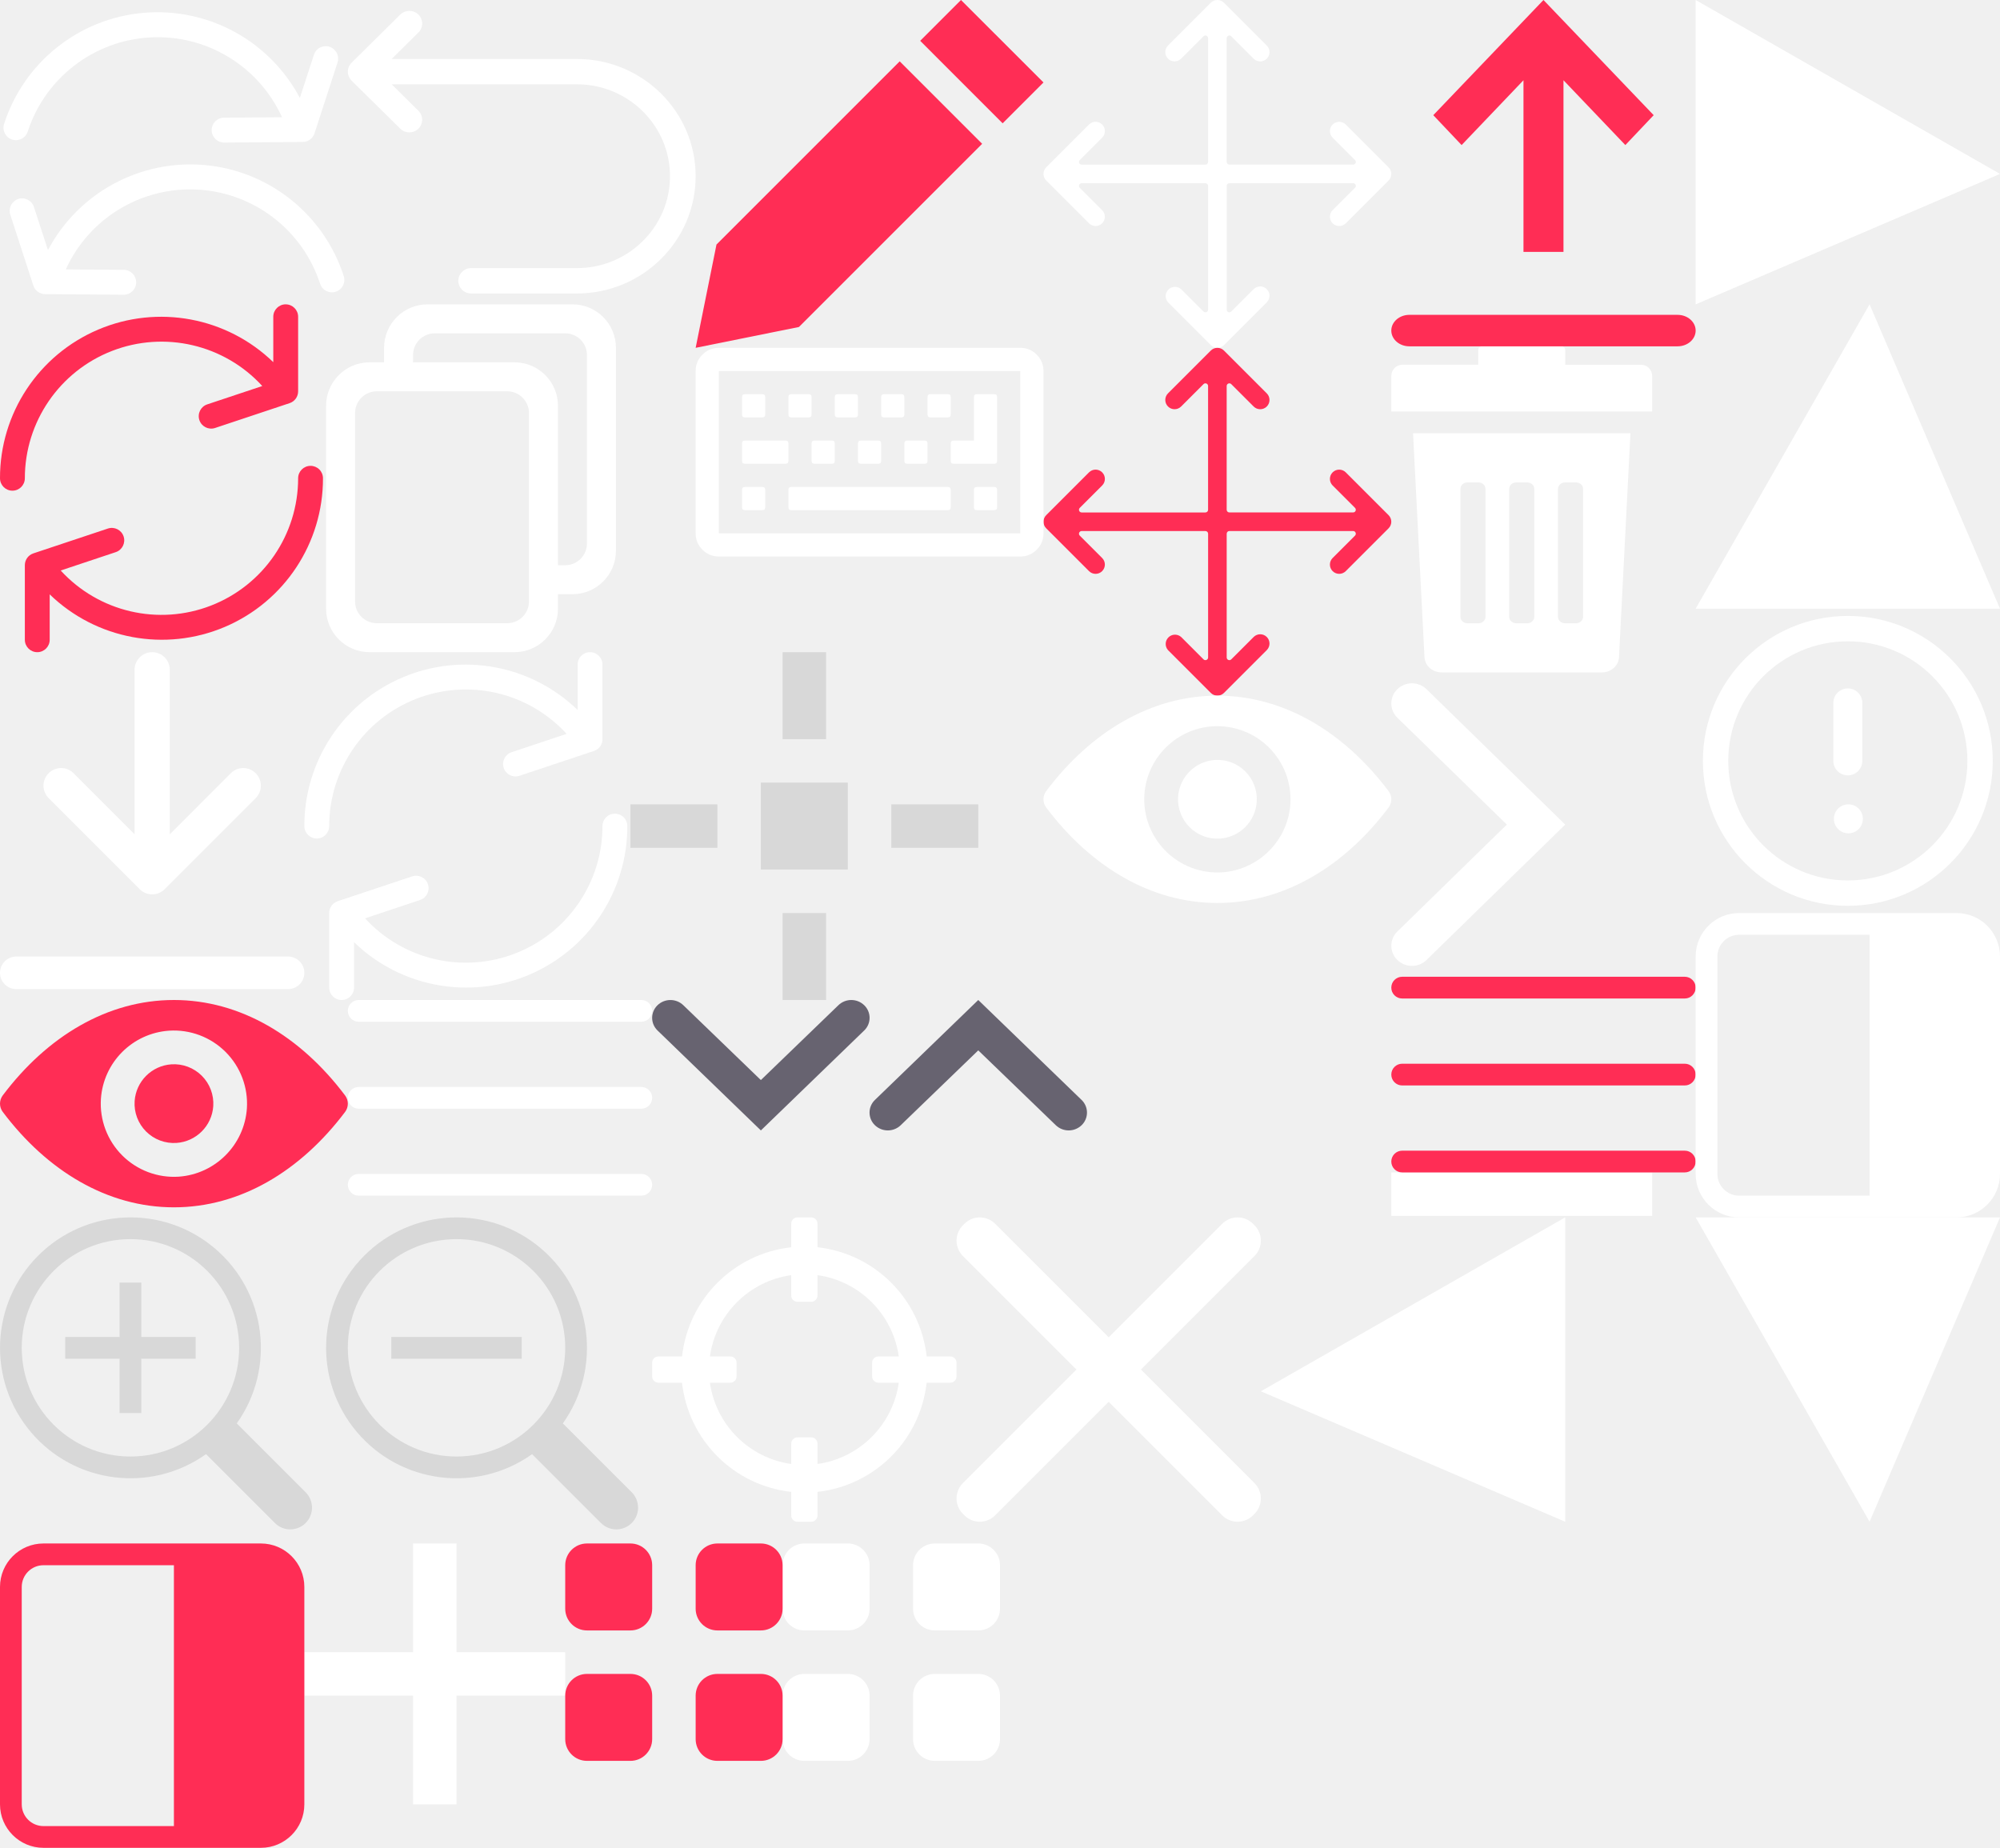
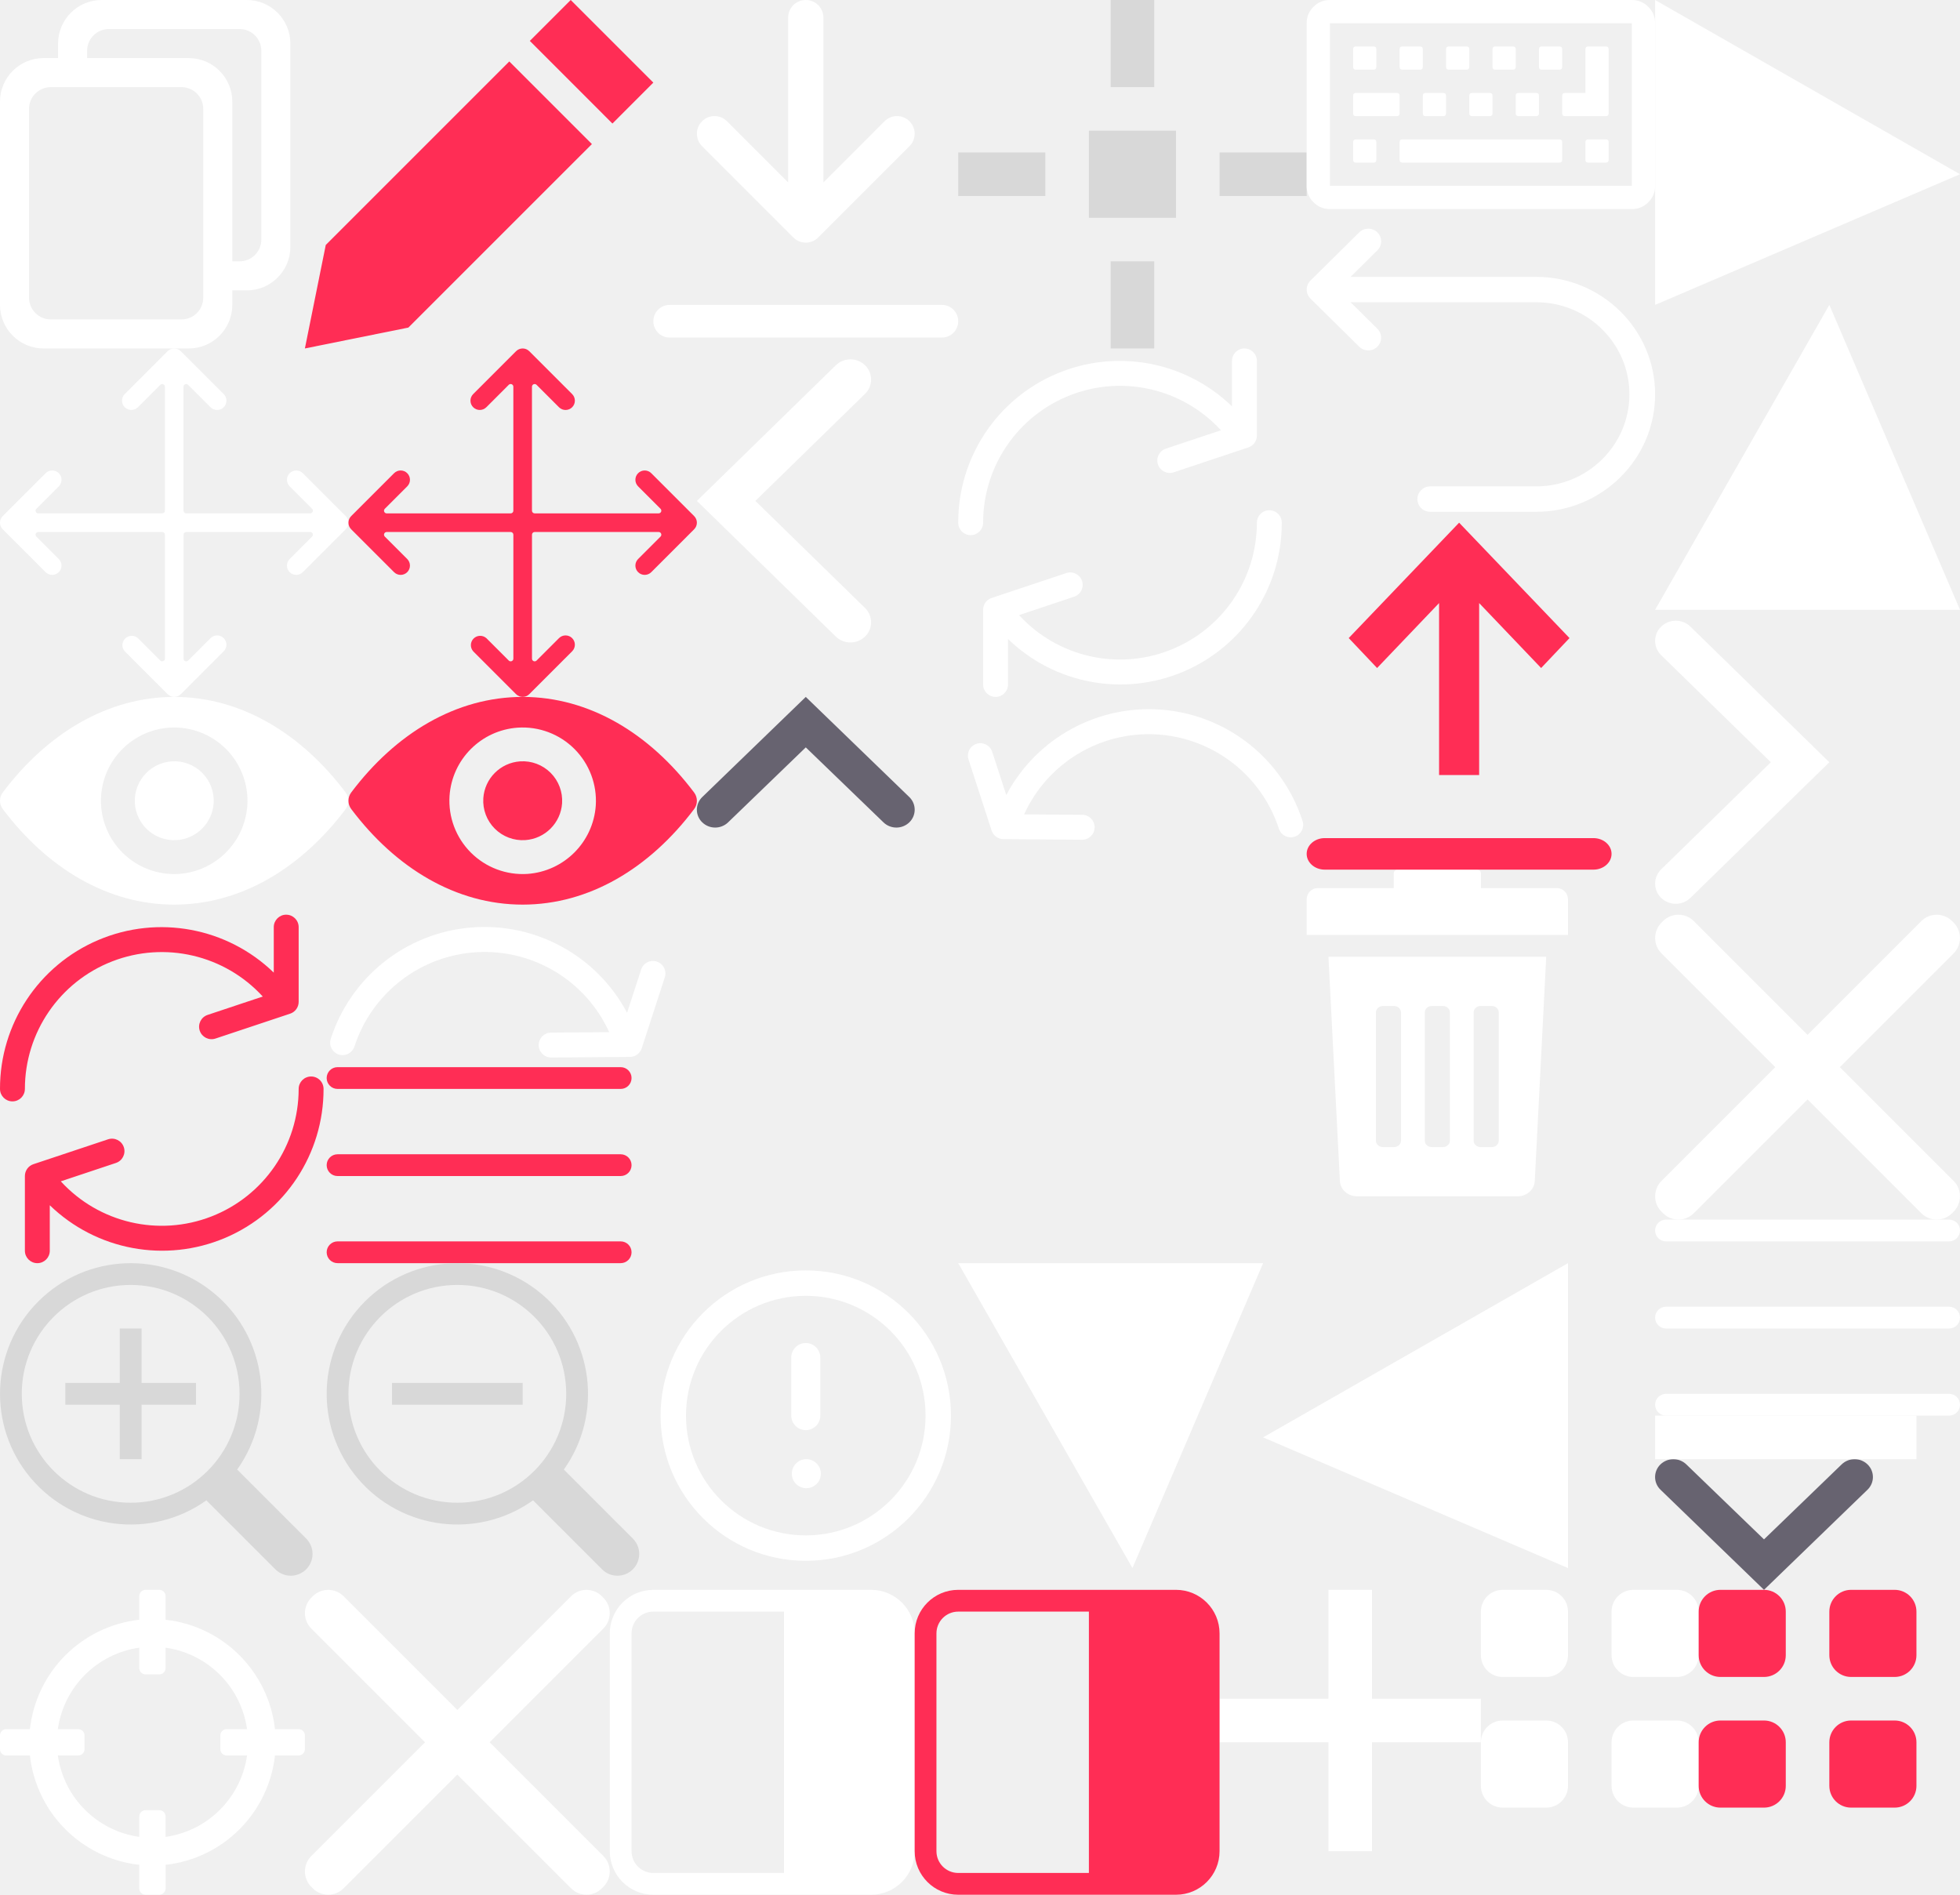
- <svg xmlns="http://www.w3.org/2000/svg" width="92" height="85" viewBox="0 0 92 85">
-   <svg width="14" height="14" viewBox="0 0 14 14" id="alert" x="78" y="28">
+ <svg xmlns="http://www.w3.org/2000/svg" width="90" height="87" viewBox="0 0 90 87">
+   <svg width="14" height="14" viewBox="0 0 14 14" id="alert" x="30" y="58">
    <g fill="none" fill-rule="evenodd">
      <path d="M-1-1h16v16H-1z" />
      <path fill="#FFF" d="M7 13.667A6.667 6.667 0 1 1 7 .333a6.667 6.667 0 0 1 0 13.334zM7 12.5a5.5 5.5 0 1 0 0-11 5.5 5.5 0 0 0 0 11zm0-8.833c.368 0 .667.298.667.666V7a.667.667 0 0 1-1.334 0V4.333c0-.368.299-.666.667-.666zM7 9a.667.667 0 1 1 0 1.333A.667.667 0 0 1 7 9z" />
    </g>
  </svg>
-   <svg width="10" height="6" viewBox="0 0 10 6" id="arrow-down" x="30" y="46">
+   <svg width="10" height="6" viewBox="0 0 10 6" id="arrow-down" x="76" y="67">
    <g fill="none" fill-rule="evenodd">
      <path d="M-7-9h24v24H-7z" />
      <path fill="#676370" d="M5 6l4.756-4.6A.806.806 0 0 0 9.758.244.856.856 0 0 0 8.566.24L5 3.683 1.434.241A.856.856 0 0 0 .242.244.806.806 0 0 0 .244 1.4L5 6z" />
    </g>
  </svg>
-   <svg style="isolation:isolate" width="14" height="14" viewBox="0 0 14 14" id="arrow-key-down" x="78" y="56">
+   <svg style="isolation:isolate" width="14" height="14" viewBox="0 0 14 14" id="arrow-key-down" x="44" y="58">
    <g clip-path="url(#_clipPath_lO31NEgbUiTSoJISuaT8fHHnIRCr4LqQ)">
      <path fill="#FFF" d="M0 0h14L8 14z" />
    </g>
  </svg>
-   <svg style="isolation:isolate" width="14" height="14" viewBox="0 0 14 14" id="arrow-key-left" x="58" y="56">
+   <svg style="isolation:isolate" width="14" height="14" viewBox="0 0 14 14" id="arrow-key-left" x="58" y="58">
    <g clip-path="url(#_clipPath_QTofHzorB79BE3lerKr9Fqr3nCJN2ZAU)">
      <path fill="#FFF" d="M14 0v14L0 8z" />
    </g>
  </svg>
-   <svg style="isolation:isolate" width="14" height="14" viewBox="0 0 14 14" id="arrow-key-right" x="78">
+   <svg style="isolation:isolate" width="14" height="14" viewBox="0 0 14 14" id="arrow-key-right" x="76">
    <g clip-path="url(#_clipPath_vO16aYMH41EJ62poTggIr1IPdcsNhkUc)">
      <path fill="#FFF" d="M0 14V0l14 8z" />
    </g>
  </svg>
-   <svg style="isolation:isolate" width="14" height="14" viewBox="0 0 14 14" id="arrow-key-up" x="78" y="14">
+   <svg style="isolation:isolate" width="14" height="14" viewBox="0 0 14 14" id="arrow-key-up" x="76" y="14">
    <g clip-path="url(#_clipPath_scRgljJTfK72EBw7oaTDeX5yMrAq7yTf)">
      <path fill="#FFF" d="M14 14H0L8 0z" />
    </g>
  </svg>
-   <svg width="10" height="6" viewBox="0 0 10 6" id="arrow-up" x="40" y="46">
+   <svg width="10" height="6" viewBox="0 0 10 6" id="arrow-up" x="32" y="32">
    <g fill="none" fill-rule="evenodd">
      <path d="M-7-9h24v24H-7z" />
      <path fill="#676370" d="M5 0l4.756 4.6a.806.806 0 0 1 .002 1.156.856.856 0 0 1-1.192.003L5 2.317 1.434 5.759a.856.856 0 0 1-1.192-.003A.806.806 0 0 1 .244 4.6L5 0z" />
    </g>
  </svg>
-   <svg width="12" height="12" fill="none" viewBox="0 0 12 12" id="atlas-zoom-in" x="14" y="71">
+   <svg width="12" height="12" fill="none" viewBox="0 0 12 12" id="atlas-zoom-in" x="56" y="73">
    <path fill-rule="evenodd" clip-rule="evenodd" d="M7 5h5v2H7v5H5V7H0V5h5V0h2v5z" fill="#fff" />
  </svg>
-   <svg width="12" height="2" viewBox="0 0 12 2" id="atlas-zoom-out" x="64" y="53.931">
+   <svg width="12" height="2" viewBox="0 0 12 2" id="atlas-zoom-out" x="76" y="65">
    <g fill="none" fill-rule="evenodd">
      <path d="M-6-11h24v24H-6z" />
      <path fill="#FFF" d="M0 0h12v2H0z" />
    </g>
  </svg>
-   <svg width="8" height="14" viewBox="0 0 8 14" id="chevron-right" x="64" y="30.931">
+   <svg width="8" height="14" viewBox="0 0 8 14" id="chevron-right" x="76" y="28">
    <g fill="none" fill-rule="evenodd">
      <path d="M-8-5h24v24H-8z" />
      <path fill="#FFF" d="M8 7l-6.379 6.228a.966.966 0 0 1-1.343 0 .912.912 0 0 1 0-1.31L5.314 7 .278 2.083a.912.912 0 0 1 0-1.311.966.966 0 0 1 1.343 0L8 7z" />
    </g>
  </svg>
-   <svg width="14" height="14" viewBox="0 0 14 14" id="close" x="44" y="56">
+   <svg width="14" height="14" viewBox="0 0 14 14" id="close" x="76" y="42">
    <g fill="none" fill-rule="evenodd">
      <path d="M-5-5h24v24H-5z" />
      <path fill="#FFF" d="M13.706.363l-.069-.069a1 1 0 0 0-1.414 0L7 5.517 1.777.294a1 1 0 0 0-1.414 0L.294.363a1 1 0 0 0 0 1.414L5.517 7 .294 12.223a1 1 0 0 0 0 1.414l.069.069a1 1 0 0 0 1.414 0L7 8.483l5.223 5.223a1 1 0 0 0 1.414 0l.069-.069a1 1 0 0 0 0-1.414L8.483 7l5.223-5.223a1 1 0 0 0 0-1.414z" />
    </g>
  </svg>
-   <svg width="12" height="15" viewBox="0 0 12 15" id="delete" x="64" y="15.931">
+   <svg width="12" height="15" viewBox="0 0 12 15" id="delete" x="60" y="39.931">
    <g fill="none" fill-rule="evenodd">
      <path d="M-6-4h24v24H-6z" />
      <path fill="#FFF" fill-rule="nonzero" d="M1.526 14.299L1 4h10l-.526 10.299c-.018.392-.366.701-.79.701H2.316c-.423 0-.771-.31-.789-.701zm6.141-7.741v5.884c0 .164.144.297.32.297h.514c.177 0 .32-.133.32-.297V6.558c0-.164-.143-.297-.32-.297h-.513c-.177 0-.32.133-.32.297zm-2.244 0v5.884c0 .164.144.297.32.297h.513c.178 0 .321-.133.321-.297V6.558c0-.164-.144-.297-.32-.297h-.513c-.178 0-.321.133-.321.297zm-2.244 0v5.884c0 .164.143.297.32.297h.513c.177 0 .32-.133.32-.297V6.558c0-.164-.143-.297-.32-.297H3.5c-.177 0-.32.133-.32.297zm8.313-5.71c.28 0 .508.232.508.52V3H0V1.367c0-.287.228-.52.508-.52h3.49V.174c0-.095.076-.173.17-.173h3.664c.094 0 .17.078.17.173v.675h3.49z" />
    </g>
  </svg>
-   <svg width="14" height="16" viewBox="0 0 14 16" id="duplicate" x="15" y="14">
+   <svg width="14" height="16" viewBox="0 0 14 16" id="duplicate">
    <g fill="none" fill-rule="evenodd">
      <path d="M-5-4h24v24H-5z" />
      <path fill="#FFF" d="M2.667 2.667H2a2 2 0 0 0-2 2V14a2 2 0 0 0 2 2h6.667a2 2 0 0 0 2-2v-.667h.666a2 2 0 0 0 2-2V2a2 2 0 0 0-2-2H4.667a2 2 0 0 0-2 2v.667zm1.333 0v-.334a1 1 0 0 1 1-1h6a1 1 0 0 1 1 1V11a1 1 0 0 1-1 1h-.333V4.667a2 2 0 0 0-2-2H4zM1.333 5a1 1 0 0 1 1-1h6a1 1 0 0 1 1 1v8.667a1 1 0 0 1-1 1h-6a1 1 0 0 1-1-1V5z" />
    </g>
  </svg>
-   <svg width="16" height="16" viewBox="0 0 24 24" id="edit" x="32">
+   <svg width="16" height="16" viewBox="0 0 24 24" id="edit" x="14">
    <path fill="#FF2D55" d="M19.769 9.923L7.127 22.562 0 24l1.438-7.128 12.641-12.64 5.69 5.691zm1.414-1.414L24 5.689 18.309 0l-2.816 2.817 5.69 5.692z" />
  </svg>
-   <svg width="14" height="16" viewBox="0 0 14 16" id="export" y="30">
+   <svg width="14" height="16" viewBox="0 0 14 16" id="export" x="30">
    <g fill="none" fill-rule="evenodd" transform="matrix(-1 0 0 1 19 -4)">
      <path d="M0 0h24v24H0z" />
      <path fill="#FFF" d="M16.762 10.713a.808.808 0 0 0 0-1.145.805.805 0 0 0-1.145 0l-2.807 2.81V4.81a.81.81 0 0 0-1.62 0v7.568l-2.807-2.81a.808.808 0 0 0-1.145 0 .808.808 0 0 0 0 1.145l4.19 4.19a.8.8 0 0 0 .572.238.8.8 0 0 0 .572-.238l4.19-4.19z" />
      <rect width="14" height="1.5" x="5" y="18" fill="#FFF" rx=".75" />
    </g>
  </svg>
-   <svg width="10" height="10" viewBox="0 0 10 10" id="grid" x="36" y="71">
+   <svg width="10" height="10" viewBox="0 0 10 10" id="grid" x="68" y="73">
    <g fill="none" fill-rule="evenodd">
      <path d="M-7-7h24v24H-7z" />
      <path fill="#FFF" d="M1 0h2a1 1 0 0 1 1 1v2a1 1 0 0 1-1 1H1a1 1 0 0 1-1-1V1a1 1 0 0 1 1-1zm6 0h2a1 1 0 0 1 1 1v2a1 1 0 0 1-1 1H7a1 1 0 0 1-1-1V1a1 1 0 0 1 1-1zm0 6h2a1 1 0 0 1 1 1v2a1 1 0 0 1-1 1H7a1 1 0 0 1-1-1V7a1 1 0 0 1 1-1zM1 6h2a1 1 0 0 1 1 1v2a1 1 0 0 1-1 1H1a1 1 0 0 1-1-1V7a1 1 0 0 1 1-1z" />
    </g>
  </svg>
-   <svg width="10" height="10" viewBox="0 0 10 10" id="grid-active" x="26" y="71">
+   <svg width="10" height="10" viewBox="0 0 10 10" id="grid-active" x="78" y="73">
    <g fill="none" fill-rule="evenodd">
      <path d="M-7-7h24v24H-7z" />
      <path fill="#FF2D55" d="M1 0h2a1 1 0 0 1 1 1v2a1 1 0 0 1-1 1H1a1 1 0 0 1-1-1V1a1 1 0 0 1 1-1zm6 0h2a1 1 0 0 1 1 1v2a1 1 0 0 1-1 1H7a1 1 0 0 1-1-1V1a1 1 0 0 1 1-1zm0 6h2a1 1 0 0 1 1 1v2a1 1 0 0 1-1 1H7a1 1 0 0 1-1-1V7a1 1 0 0 1 1-1zM1 6h2a1 1 0 0 1 1 1v2a1 1 0 0 1-1 1H1a1 1 0 0 1-1-1V7a1 1 0 0 1 1-1z" />
    </g>
  </svg>
-   <svg style="isolation:isolate" viewBox="-72 14 14 15.931" width="14" height="15.931" id="import" x="64">
+   <svg style="isolation:isolate" viewBox="-72 14 14 15.931" width="14" height="15.931" id="import" x="60" y="24">
    <g clip-path="url(#_clipPath_XfclLsQdwtJSzBwsU1GbkoKctos3n2S2)">
      <path d="M-70.069 19.298l1.303 1.375 2.846-2.982v7.895h1.84v-7.895l2.846 2.982 1.303-1.375L-65 14l-5.069 5.298z" fill="#FF2D55" />
      <path d="M-71.169 28.483h12.338c.458 0 .831.324.831.724 0 .4-.373.724-.831.724h-12.338c-.458 0-.831-.324-.831-.724 0-.4.373-.724.831-.724z" fill="#ff2d55" />
    </g>
  </svg>
-   <svg width="14" height="9" viewBox="0 0 14 9" id="list" x="16" y="46">
+   <svg width="14" height="9" viewBox="0 0 14 9" id="list" x="76" y="56">
    <g fill="none" fill-rule="evenodd">
      <path d="M-5-7h24v24H-5z" />
      <path fill="#FFF" d="M.5 0h13a.5.5 0 1 1 0 1H.5a.5.5 0 0 1 0-1zm0 4h13a.5.5 0 1 1 0 1H.5a.5.5 0 1 1 0-1zm0 4h13a.5.5 0 1 1 0 1H.5a.5.5 0 1 1 0-1z" />
    </g>
  </svg>
-   <svg width="14" height="9" viewBox="0 0 14 9" id="list-active" x="64" y="44.931">
+   <svg width="14" height="9" viewBox="0 0 14 9" id="list-active" x="15" y="49">
    <g fill="none" fill-rule="evenodd">
      <path d="M-5-7h24v24H-5z" />
      <path fill="#FF2D55" d="M.5 0h13a.5.5 0 1 1 0 1H.5a.5.5 0 0 1 0-1zm0 4h13a.5.5 0 1 1 0 1H.5a.5.5 0 1 1 0-1zm0 4h13a.5.5 0 1 1 0 1H.5a.5.5 0 1 1 0-1z" />
    </g>
  </svg>
-   <svg width="14" height="14" viewBox="0 0 14 14" id="locate-land" x="30" y="56">
+   <svg width="14" height="14" viewBox="0 0 14 14" id="locate-land" y="73">
    <g fill="none" fill-rule="evenodd">
      <path d="M-5-5h24v24H-5z" />
      <path fill="#FFF" fill-rule="nonzero" d="M13.711 6.396h-1.085a5.684 5.684 0 0 0-5.022-5.022V.289A.288.288 0 0 0 7.316 0h-.632c-.16 0-.288.13-.288.289v1.085a5.684 5.684 0 0 0-5.022 5.022H.289A.288.288 0 0 0 0 6.684v.632c0 .16.13.289.289.289h1.085a5.684 5.684 0 0 0 5.022 5.021v1.085c0 .16.129.289.288.289h.632a.29.29 0 0 0 .289-.289v-1.085a5.684 5.684 0 0 0 5.021-5.022h1.085c.16 0 .289-.129.289-.288v-.632c0-.16-.13-.288-.289-.288zM3.593 7.604c.16 0 .289-.129.289-.288v-.632c0-.16-.13-.288-.289-.288h-.937a4.399 4.399 0 0 1 3.74-3.74v.937c0 .16.129.289.288.289h.632c.159 0 .288-.13.288-.289v-.937a4.398 4.398 0 0 1 3.74 3.74h-.937a.288.288 0 0 0-.289.288v.632c0 .16.13.289.289.289h.937a4.4 4.4 0 0 1-3.74 3.739v-.937a.288.288 0 0 0-.288-.289h-.632c-.16 0-.288.13-.288.29v.936a4.4 4.4 0 0 1-3.74-3.74h.937z" />
    </g>
  </svg>
-   <svg width="16" height="16" viewBox="0 0 16 16" id="move" x="48">
+   <svg width="8" height="14" viewBox="0 0 8 14" id="modal-back" x="32" y="16">
+     <g fill="none" fill-rule="evenodd">
+       <path d="M0-5h8v24H0z" />
+       <path fill="#FFF" d="M0 7l6.379 6.228a.966.966 0 0 0 1.343 0 .912.912 0 0 0 0-1.31L2.686 7l5.036-4.917a.912.912 0 0 0 0-1.311.966.966 0 0 0-1.343 0L0 7z" />
+     </g>
+   </svg>
+   <svg width="14" height="14" viewBox="0 0 14 14" id="modal-close" x="14" y="73">
+     <g fill="none" fill-rule="evenodd">
+       <path d="M-5-5h24v24H-5z" />
+       <path fill="#FFF" d="M13.706.363l-.069-.069a1 1 0 0 0-1.414 0L7 5.517 1.777.294a1 1 0 0 0-1.414 0L.294.363a1 1 0 0 0 0 1.414L5.517 7 .294 12.223a1 1 0 0 0 0 1.414l.069.069a1 1 0 0 0 1.414 0L7 8.483l5.223 5.223a1 1 0 0 0 1.414 0l.069-.069a1 1 0 0 0 0-1.414L8.483 7l5.223-5.223a1 1 0 0 0 0-1.414z" />
+     </g>
+   </svg>
+   <svg width="16" height="16" viewBox="0 0 16 16" id="move" y="16">
    <g fill="none" fill-rule="evenodd">
      <path d="M-4-4h24v24H-4z" />
      <path fill="#FFF" d="M15.875 7.698l-1.97-1.97a.427.427 0 0 0-.604.604l1.03 1.03a.123.123 0 0 1-.088.21H8.551a.123.123 0 0 1-.124-.123V1.757c0-.11.133-.165.211-.087l1.03 1.03a.427.427 0 0 0 .604-.605L8.302.125a.428.428 0 0 0-.604 0l-1.97 1.97a.427.427 0 0 0 .604.604l1.03-1.03a.123.123 0 0 1 .21.088v5.692a.123.123 0 0 1-.123.124H1.757a.123.123 0 0 1-.087-.211l1.03-1.03a.427.427 0 0 0-.605-.604l-1.97 1.97a.428.428 0 0 0 0 .604l1.97 1.97a.427.427 0 0 0 .604-.604l-1.03-1.03a.123.123 0 0 1 .088-.21h5.692c.068 0 .124.055.124.123v5.692c0 .11-.133.165-.211.088l-1.03-1.03a.428.428 0 0 0-.604.604l1.97 1.97a.428.428 0 0 0 .604 0l1.97-1.97a.427.427 0 0 0-.604-.604l-1.03 1.03a.123.123 0 0 1-.21-.088V8.551c0-.068.055-.124.123-.124h5.692c.11 0 .165.133.088.211l-1.03 1.03a.427.427 0 0 0 .604.604l1.97-1.97a.428.428 0 0 0 0-.604z" />
    </g>
  </svg>
-   <svg width="16" height="16" viewBox="0 0 16 16" id="move-active" x="48" y="16">
+   <svg width="16" height="16" viewBox="0 0 16 16" id="move-active" x="16" y="16">
    <g fill="none" fill-rule="evenodd">
      <path d="M-4-4h24v24H-4z" />
      <path fill="#FF2D55" d="M15.875 7.698l-1.97-1.97a.427.427 0 0 0-.604.604l1.03 1.03a.123.123 0 0 1-.088.21H8.551a.123.123 0 0 1-.124-.123V1.757c0-.11.133-.165.211-.087l1.03 1.03a.427.427 0 0 0 .604-.605L8.302.125a.428.428 0 0 0-.604 0l-1.97 1.97a.427.427 0 0 0 .604.604l1.03-1.03a.123.123 0 0 1 .21.088v5.692a.123.123 0 0 1-.123.124H1.757a.123.123 0 0 1-.087-.211l1.03-1.03a.427.427 0 0 0-.605-.604l-1.97 1.97a.428.428 0 0 0 0 .604l1.97 1.97a.427.427 0 0 0 .604-.604l-1.03-1.03a.123.123 0 0 1 .088-.21h5.692c.068 0 .124.055.124.123v5.692c0 .11-.133.165-.211.088l-1.03-1.03a.428.428 0 0 0-.604.604l1.97 1.97a.428.428 0 0 0 .604 0l1.97-1.97a.427.427 0 0 0-.604-.604l-1.03 1.03a.123.123 0 0 1-.21-.088V8.551c0-.068.055-.124.123-.124h5.692c.11 0 .165.133.088.211l-1.03 1.03a.427.427 0 0 0 .604.604l1.97-1.97a.428.428 0 0 0 0-.604z" />
    </g>
  </svg>
-   <svg width="16" height="10" viewBox="0 0 16 10" id="preview" x="48" y="32">
+   <svg width="16" height="10" viewBox="0 0 16 10" id="preview" y="32">
    <g fill="none" fill-rule="evenodd">
      <path d="M-4-7h24v24H-4z" />
      <path fill="#FFF" fill-rule="nonzero" d="M8 0C4.943 0 2.17 1.672.125 4.39a.633.633 0 0 0 0 .755C2.171 7.865 4.943 9.537 8 9.537c3.057 0 5.83-1.672 7.875-4.389a.633.633 0 0 0 0-.756C13.829 1.672 11.057 0 8 0zm.22 8.127a3.367 3.367 0 0 1-3.578-3.578A3.373 3.373 0 0 1 7.78 1.411a3.367 3.367 0 0 1 3.577 3.577A3.383 3.383 0 0 1 8.22 8.127zm-.102-1.552a1.81 1.81 0 0 1-1.925-1.924 1.82 1.82 0 0 1 1.692-1.692A1.81 1.81 0 0 1 9.81 4.883a1.82 1.82 0 0 1-1.692 1.692z" />
    </g>
  </svg>
-   <svg width="16" height="10" viewBox="0 0 16 10" id="preview-active" y="46">
+   <svg width="16" height="10" viewBox="0 0 16 10" id="preview-active" x="16" y="32">
    <g fill="none" fill-rule="evenodd">
      <path d="M-4-7h24v24H-4z" />
      <path fill="#FF2D55" fill-rule="nonzero" d="M8 0C4.943 0 2.17 1.672.125 4.39a.633.633 0 0 0 0 .755C2.171 7.865 4.943 9.537 8 9.537c3.057 0 5.83-1.672 7.875-4.389a.633.633 0 0 0 0-.756C13.829 1.672 11.057 0 8 0zm.22 8.127a3.367 3.367 0 0 1-3.578-3.578A3.373 3.373 0 0 1 7.78 1.411a3.367 3.367 0 0 1 3.577 3.577A3.383 3.383 0 0 1 8.22 8.127zm-.102-1.552a1.81 1.81 0 0 1-1.925-1.924 1.82 1.82 0 0 1 1.692-1.692A1.81 1.81 0 0 1 9.81 4.883a1.82 1.82 0 0 1-1.692 1.692z" />
    </g>
  </svg>
-   <svg style="isolation:isolate" width="16" height="16" viewBox="0 0 16 16" id="reset-camera" x="29" y="30">
+   <svg style="isolation:isolate" width="16" height="16" viewBox="0 0 16 16" id="reset-camera" x="44">
    <g clip-path="url(#_clipPath_GiyUyRPe8Yuj4G9fQA11K2724LE3zMUU)" fill="#D8D8D8">
      <path d="M7 0h2v4H7zM16 7v2h-4V7zM9 16H7v-4h2zM0 9V7h4v2zM6 6h4v4H6z" />
    </g>
  </svg>
-   <svg width="15" height="16" viewBox="0 0 15 16" id="rotate" x="14" y="30">
+   <svg width="15" height="16" viewBox="0 0 15 16" id="rotate" x="44" y="16">
    <g fill="none" fill-rule="evenodd">
      <path d="M-5-4h24v24H-5z" />
      <path fill="#FFF" d="M13.143 0c.315 0 .571.256.571.571V4a.571.571 0 0 1-.39.544l-3.43 1.143a.572.572 0 0 1-.36-1.086l2.531-.844A6.286 6.286 0 0 0 1.143 8 .571.571 0 1 1 0 8a7.414 7.414 0 0 1 12.571-5.341V.57c0-.315.256-.571.572-.571zm1.143 7.429a.57.57 0 0 1 .571.571 7.414 7.414 0 0 1-12.571 5.341v2.088a.571.571 0 1 1-1.143 0V12a.572.572 0 0 1 .39-.544l3.43-1.143a.572.572 0 0 1 .36 1.086l-2.531.844A6.286 6.286 0 0 0 13.714 8c0-.316.256-.571.572-.571z" />
    </g>
  </svg>
-   <svg width="15" height="16" viewBox="0 0 15 16" id="rotate-active" y="14">
+   <svg width="15" height="16" viewBox="0 0 15 16" id="rotate-active" y="42">
    <g fill="none" fill-rule="evenodd">
      <path d="M-5-4h24v24H-5z" />
      <path fill="#FF2D55" d="M13.143 0c.315 0 .571.256.571.571V4a.571.571 0 0 1-.39.544l-3.43 1.143a.572.572 0 0 1-.36-1.086l2.531-.844A6.286 6.286 0 0 0 1.143 8 .571.571 0 1 1 0 8a7.414 7.414 0 0 1 12.571-5.341V.57c0-.315.256-.571.572-.571zm1.143 7.429a.57.57 0 0 1 .571.571 7.414 7.414 0 0 1-12.571 5.341v2.088a.571.571 0 1 1-1.143 0V12a.572.572 0 0 1 .39-.544l3.43-1.143a.572.572 0 0 1 .36 1.086l-2.531.844A6.286 6.286 0 0 0 13.714 8c0-.316.256-.571.572-.571z" />
    </g>
  </svg>
-   <svg width="16" height="7" viewBox="0 0 16 7" id="rotate-left" y="7">
+   <svg width="16" height="7" viewBox="0 0 16 7" id="rotate-left" x="44" y="32">
    <g fill="none" fill-rule="evenodd">
      <path d="M20-8H-4v24h24z" />
      <path fill="#FFF" d="M.84 2.152c.3-.097.623.067.72.367l.646 1.985A7.414 7.414 0 0 1 15.812 5.7a.571.571 0 0 1-1.087.353 6.286 6.286 0 0 0-11.699-.66l2.669.02a.572.572 0 0 1-.008 1.145L2.073 6.53a.572.572 0 0 1-.54-.396l-1.06-3.26a.571.571 0 0 1 .367-.72z" />
    </g>
  </svg>
-   <svg width="16" height="7" viewBox="0 0 16 7" id="rotate-right">
+   <svg width="16" height="7" viewBox="0 0 16 7" id="rotate-right" x="15" y="42">
    <g fill="none" fill-rule="evenodd">
      <path d="M-4-8h24v24H-4z" />
      <path fill="#FFF" d="M15.16 2.152a.571.571 0 0 0-.72.367l-.646 1.985A7.414 7.414 0 0 0 .188 5.7a.571.571 0 0 0 1.087.353 6.286 6.286 0 0 1 11.699-.66l-2.669.02a.572.572 0 0 0 .008 1.145l3.614-.028a.572.572 0 0 0 .54-.396l1.06-3.26a.571.571 0 0 0-.367-.72z" />
    </g>
  </svg>
-   <svg width="16" height="10" viewBox="0 0 16 10" id="shortcuts" x="32" y="16">
+   <svg width="16" height="10" viewBox="0 0 16 10" id="shortcuts" x="60">
    <g fill="none" fill-rule="evenodd">
      <path d="M-4-7h24v24H-4z" />
      <path fill="#FFF" fill-rule="nonzero" d="M15.687.313c.209.208.313.46.313.754v7.466c0 .295-.104.546-.313.754-.208.209-.46.313-.754.313H1.067c-.295 0-.546-.104-.754-.313A1.028 1.028 0 0 1 0 8.533V1.067C0 .772.104.52.313.313.52.104.773 0 1.067 0h13.866c.295 0 .546.104.754.313zm-.754 8.22V1.067H1.067v7.466h13.866zM2.267 7.467c-.09 0-.134-.045-.134-.134v-.8c0-.088.045-.133.134-.133h.8c.089 0 .133.045.133.133v.8c0 .089-.044.134-.133.134h-.8zm0-2.134c-.09 0-.134-.044-.134-.133v-.8c0-.089.045-.133.134-.133h1.866c.09 0 .134.044.134.133v.8c0 .089-.045.133-.134.133H2.267zm0-2.133c-.09 0-.134-.045-.134-.133v-.8c0-.09.045-.134.134-.134h.8c.089 0 .133.045.133.134v.8c0 .088-.044.133-.133.133h-.8zM11.6 6.4c.089 0 .133.045.133.133v.8c0 .09-.044.134-.133.134H4.4c-.089 0-.133-.045-.133-.134v-.8c0-.088.044-.133.133-.133h7.2zM5.333 5.2v-.8c0-.089.045-.133.134-.133h.8c.089 0 .133.044.133.133v.8c0 .089-.044.133-.133.133h-.8c-.09 0-.134-.044-.134-.133zm-.933-2c-.089 0-.133-.045-.133-.133v-.8c0-.09.044-.134.133-.134h.8c.089 0 .133.045.133.134v.8c0 .088-.044.133-.133.133h-.8zm3.067 2v-.8c0-.089.044-.133.133-.133h.8c.089 0 .133.044.133.133v.8c0 .089-.044.133-.133.133h-.8c-.089 0-.133-.044-.133-.133zm-.934-2c-.089 0-.133-.045-.133-.133v-.8c0-.09.044-.134.133-.134h.8c.09 0 .134.045.134.134v.8c0 .088-.045.133-.134.133h-.8zm3.067 2v-.8c0-.089.044-.133.133-.133h.8c.09 0 .133.044.133.133v.8c0 .089-.044.133-.133.133h-.8c-.089 0-.133-.044-.133-.133zm4.133 1.2c.09 0 .134.045.134.133v.8c0 .09-.045.134-.134.134h-.8c-.089 0-.133-.045-.133-.134v-.8c0-.088.044-.133.133-.133h.8zM8.667 3.2c-.09 0-.134-.045-.134-.133v-.8c0-.09.045-.134.134-.134h.8c.089 0 .133.045.133.134v.8c0 .088-.044.133-.133.133h-.8zm2.133 0c-.089 0-.133-.045-.133-.133v-.8c0-.09.044-.134.133-.134h.8c.089 0 .133.045.133.134v.8c0 .088-.044.133-.133.133h-.8zm.933 2v-.8c0-.089.045-.133.134-.133h.933v-2c0-.09.044-.134.133-.134h.8c.09 0 .134.045.134.134V5.2c0 .089-.045.133-.134.133h-1.866c-.09 0-.134-.044-.134-.133z" />
    </g>
  </svg>
-   <svg width="14" height="14" viewBox="0 0 14 14" id="sidebar" x="78" y="42">
+   <svg width="14" height="14" viewBox="0 0 14 14" id="sidebar" x="28" y="73">
    <g fill="none" fill-rule="evenodd">
      <path d="M-5-5h24v24H-5z" />
      <path fill="#FFF" d="M2 0h10a2 2 0 0 1 2 2v10a2 2 0 0 1-2 2H2a2 2 0 0 1-2-2V2a2 2 0 0 1 2-2zm0 1a1 1 0 0 0-1 1v10a1 1 0 0 0 1 1h6V1H2z" />
    </g>
  </svg>
-   <svg width="14" height="14" viewBox="0 0 14 14" id="sidebar-active" y="71">
+   <svg width="14" height="14" viewBox="0 0 14 14" id="sidebar-active" x="42" y="73">
    <g fill="none" fill-rule="evenodd">
      <path d="M-5-5h24v24H-5z" />
      <path fill="#FF2D55" d="M2 0h10a2 2 0 0 1 2 2v10a2 2 0 0 1-2 2H2a2 2 0 0 1-2-2V2a2 2 0 0 1 2-2zm0 1a1 1 0 0 0-1 1v10a1 1 0 0 0 1 1h6V1H2z" />
    </g>
  </svg>
-   <svg width="16" height="14" viewBox="0 0 16 14" id="undo" x="16">
+   <svg width="16" height="14" viewBox="0 0 16 14" id="undo" x="60" y="10">
    <g fill="none" fill-rule="evenodd">
      <path d="M-4-5h24v24H-4z" />
      <path fill="#FFF" d="M10.541 13.5H5.673a.586.586 0 0 1-.59-.583c0-.322.265-.584.59-.584h4.868c2.36 0 4.279-1.896 4.279-4.228 0-2.33-1.92-4.227-4.279-4.227H2.016l1.231 1.217a.58.58 0 0 1 0 .824.594.594 0 0 1-.834 0L.173 3.71a.048.048 0 0 1-.004-.005l-.001-.001a.582.582 0 0 1-.123-.63.599.599 0 0 1 .132-.193L2.413.67a.595.595 0 0 1 .834 0 .578.578 0 0 1 0 .825L2.016 2.713h8.525c3.01 0 5.459 2.42 5.459 5.393 0 2.975-2.449 5.394-5.459 5.394z" />
    </g>
  </svg>
-   <svg width="15" height="15" viewBox="0 0 15 15" id="zoom-in" y="56">
+   <svg width="15" height="15" viewBox="0 0 15 15" id="zoom-in" y="58">
    <g fill="none" fill-rule="evenodd">
      <path d="M-5-5h24v24H-5z" />
      <path fill="#D8D8D8" d="M10.89 9.477l3.181 3.18a1 1 0 0 1-1.414 1.414l-3.18-3.18a6 6 0 1 1 1.414-1.414zM6 11A5 5 0 1 0 6 1a5 5 0 0 0 0 10zm-.5-5.5V3h1v2.5H9v1H6.5V9h-1V6.5H3v-1h2.5z" />
    </g>
  </svg>
-   <svg width="15" height="15" viewBox="0 0 15 15" id="zoom-out" x="15" y="56">
+   <svg width="15" height="15" viewBox="0 0 15 15" id="zoom-out" x="15" y="58">
    <g fill="none" fill-rule="evenodd">
      <path d="M-5-5h24v24H-5z" />
      <path fill="#D8D8D8" d="M10.89 9.477l3.181 3.18a1 1 0 0 1-1.414 1.414l-3.18-3.18a6 6 0 1 1 1.414-1.414zM6 11A5 5 0 1 0 6 1a5 5 0 0 0 0 10zM3 5.5h6v1H3v-1z" />
    </g>
  </svg>
</svg>
